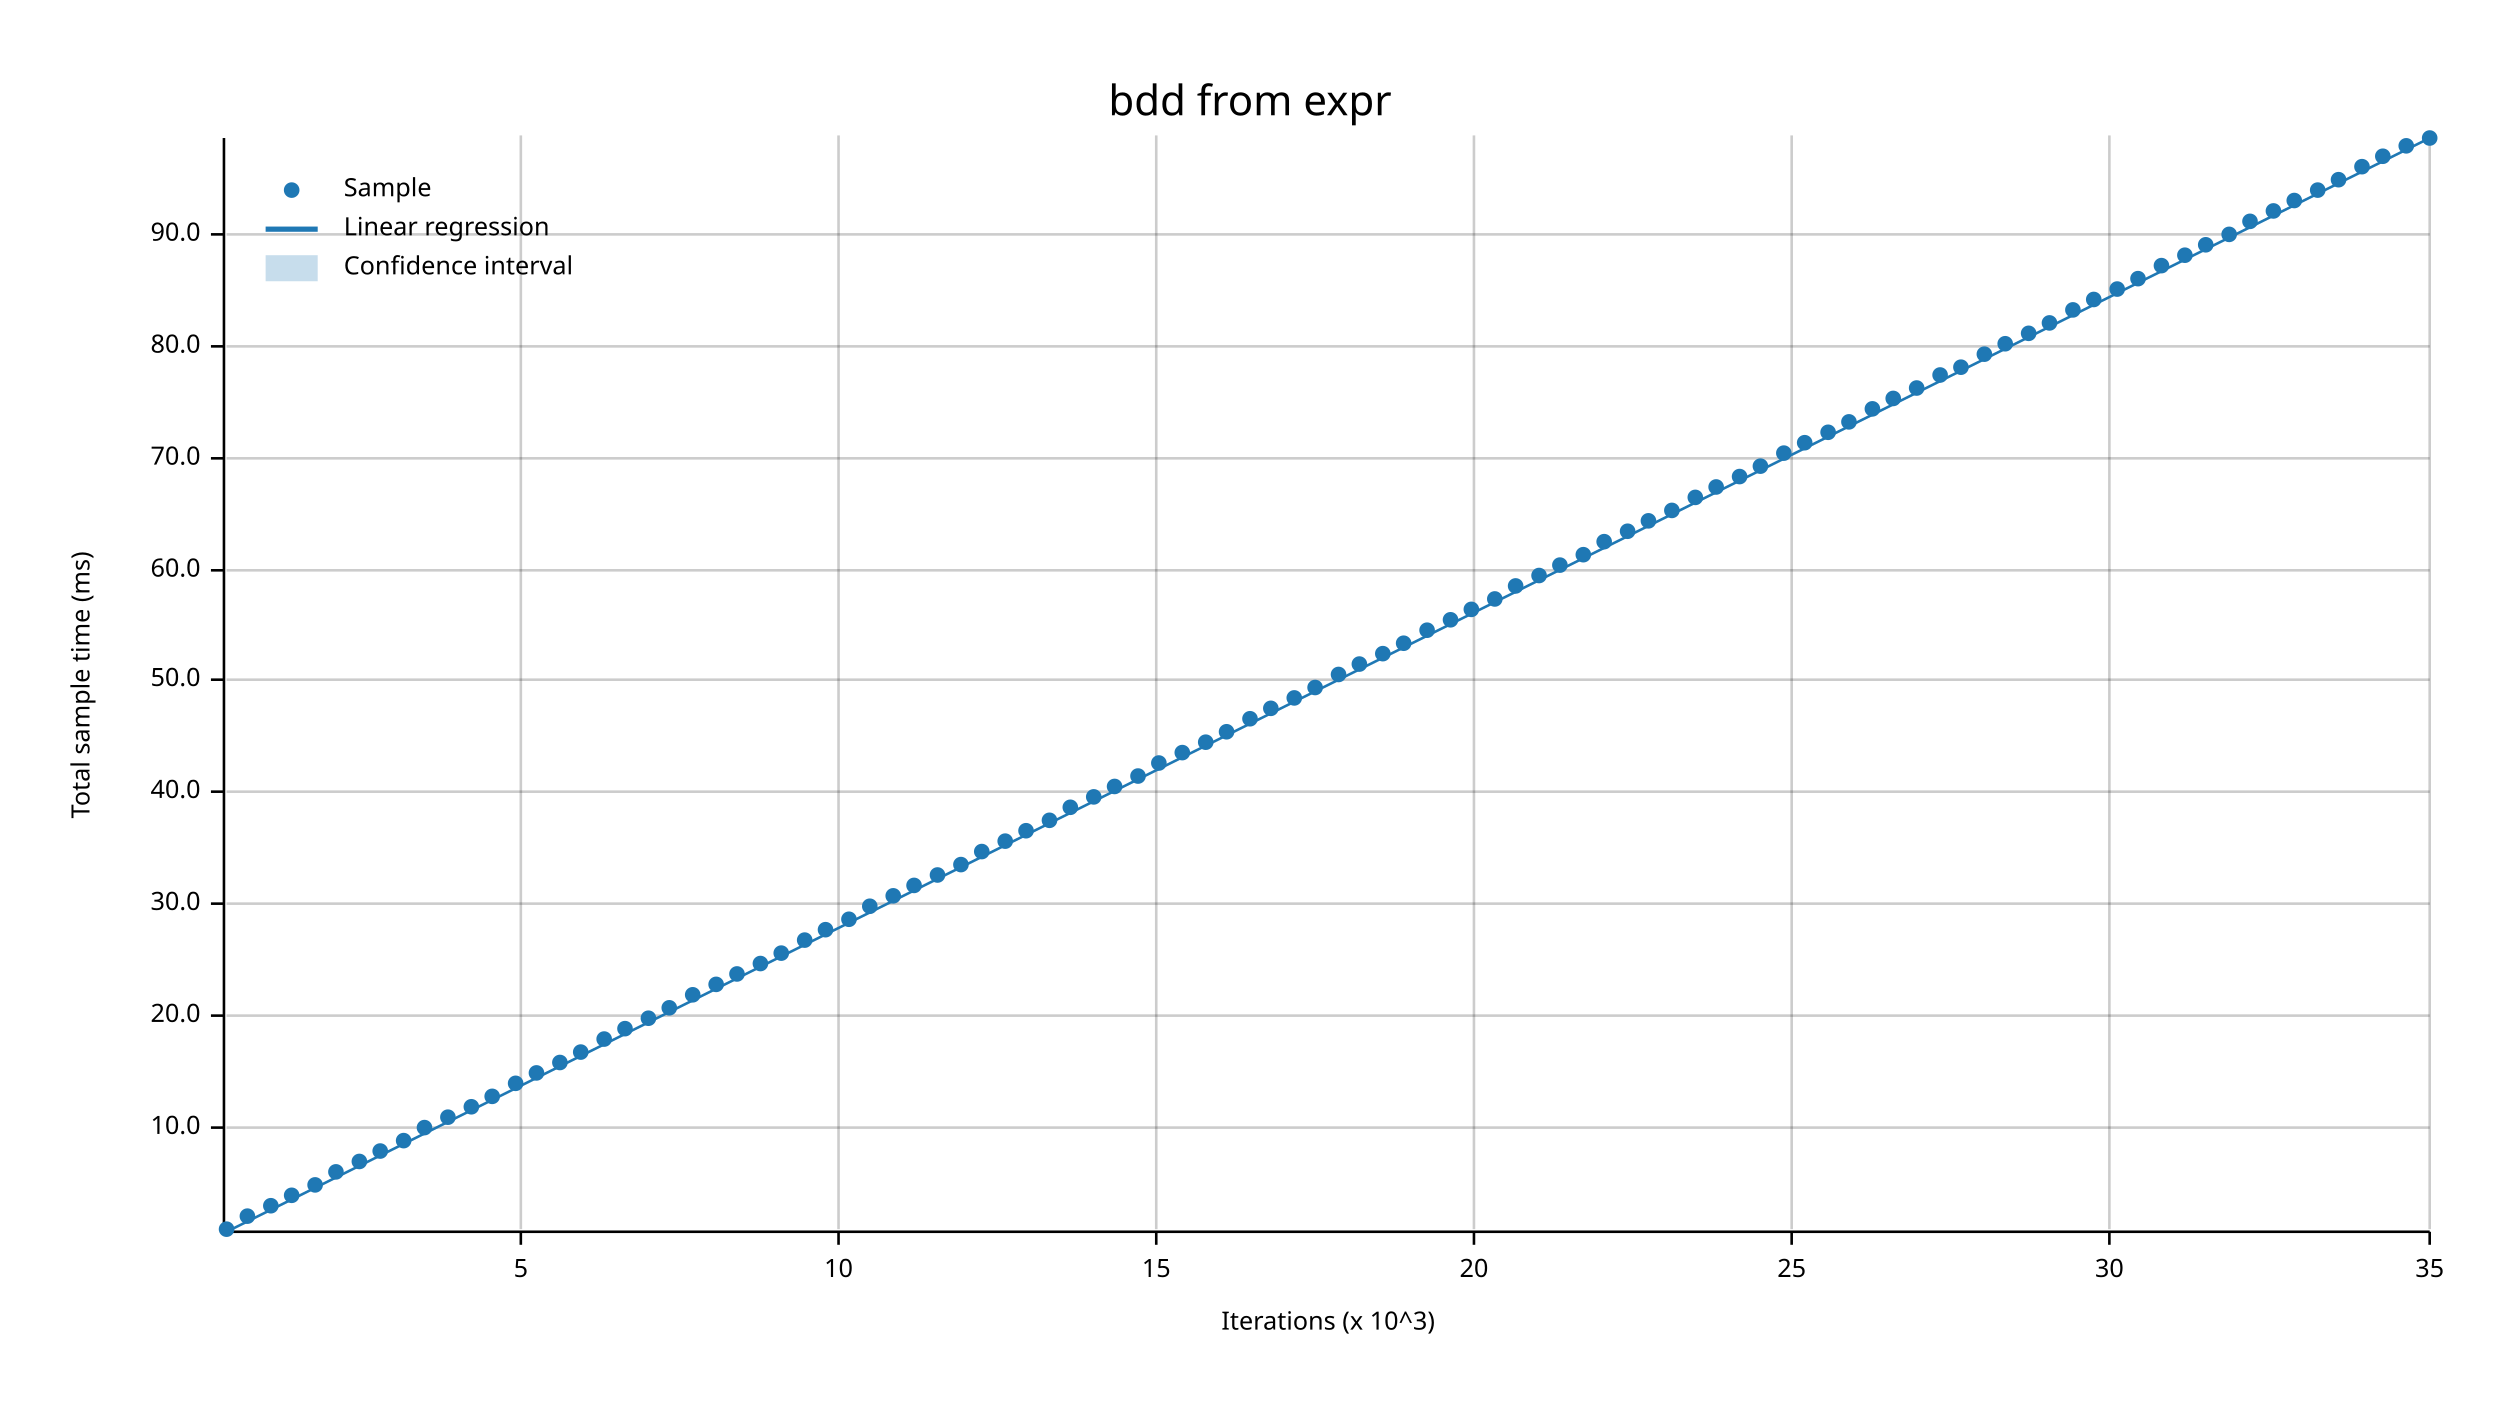
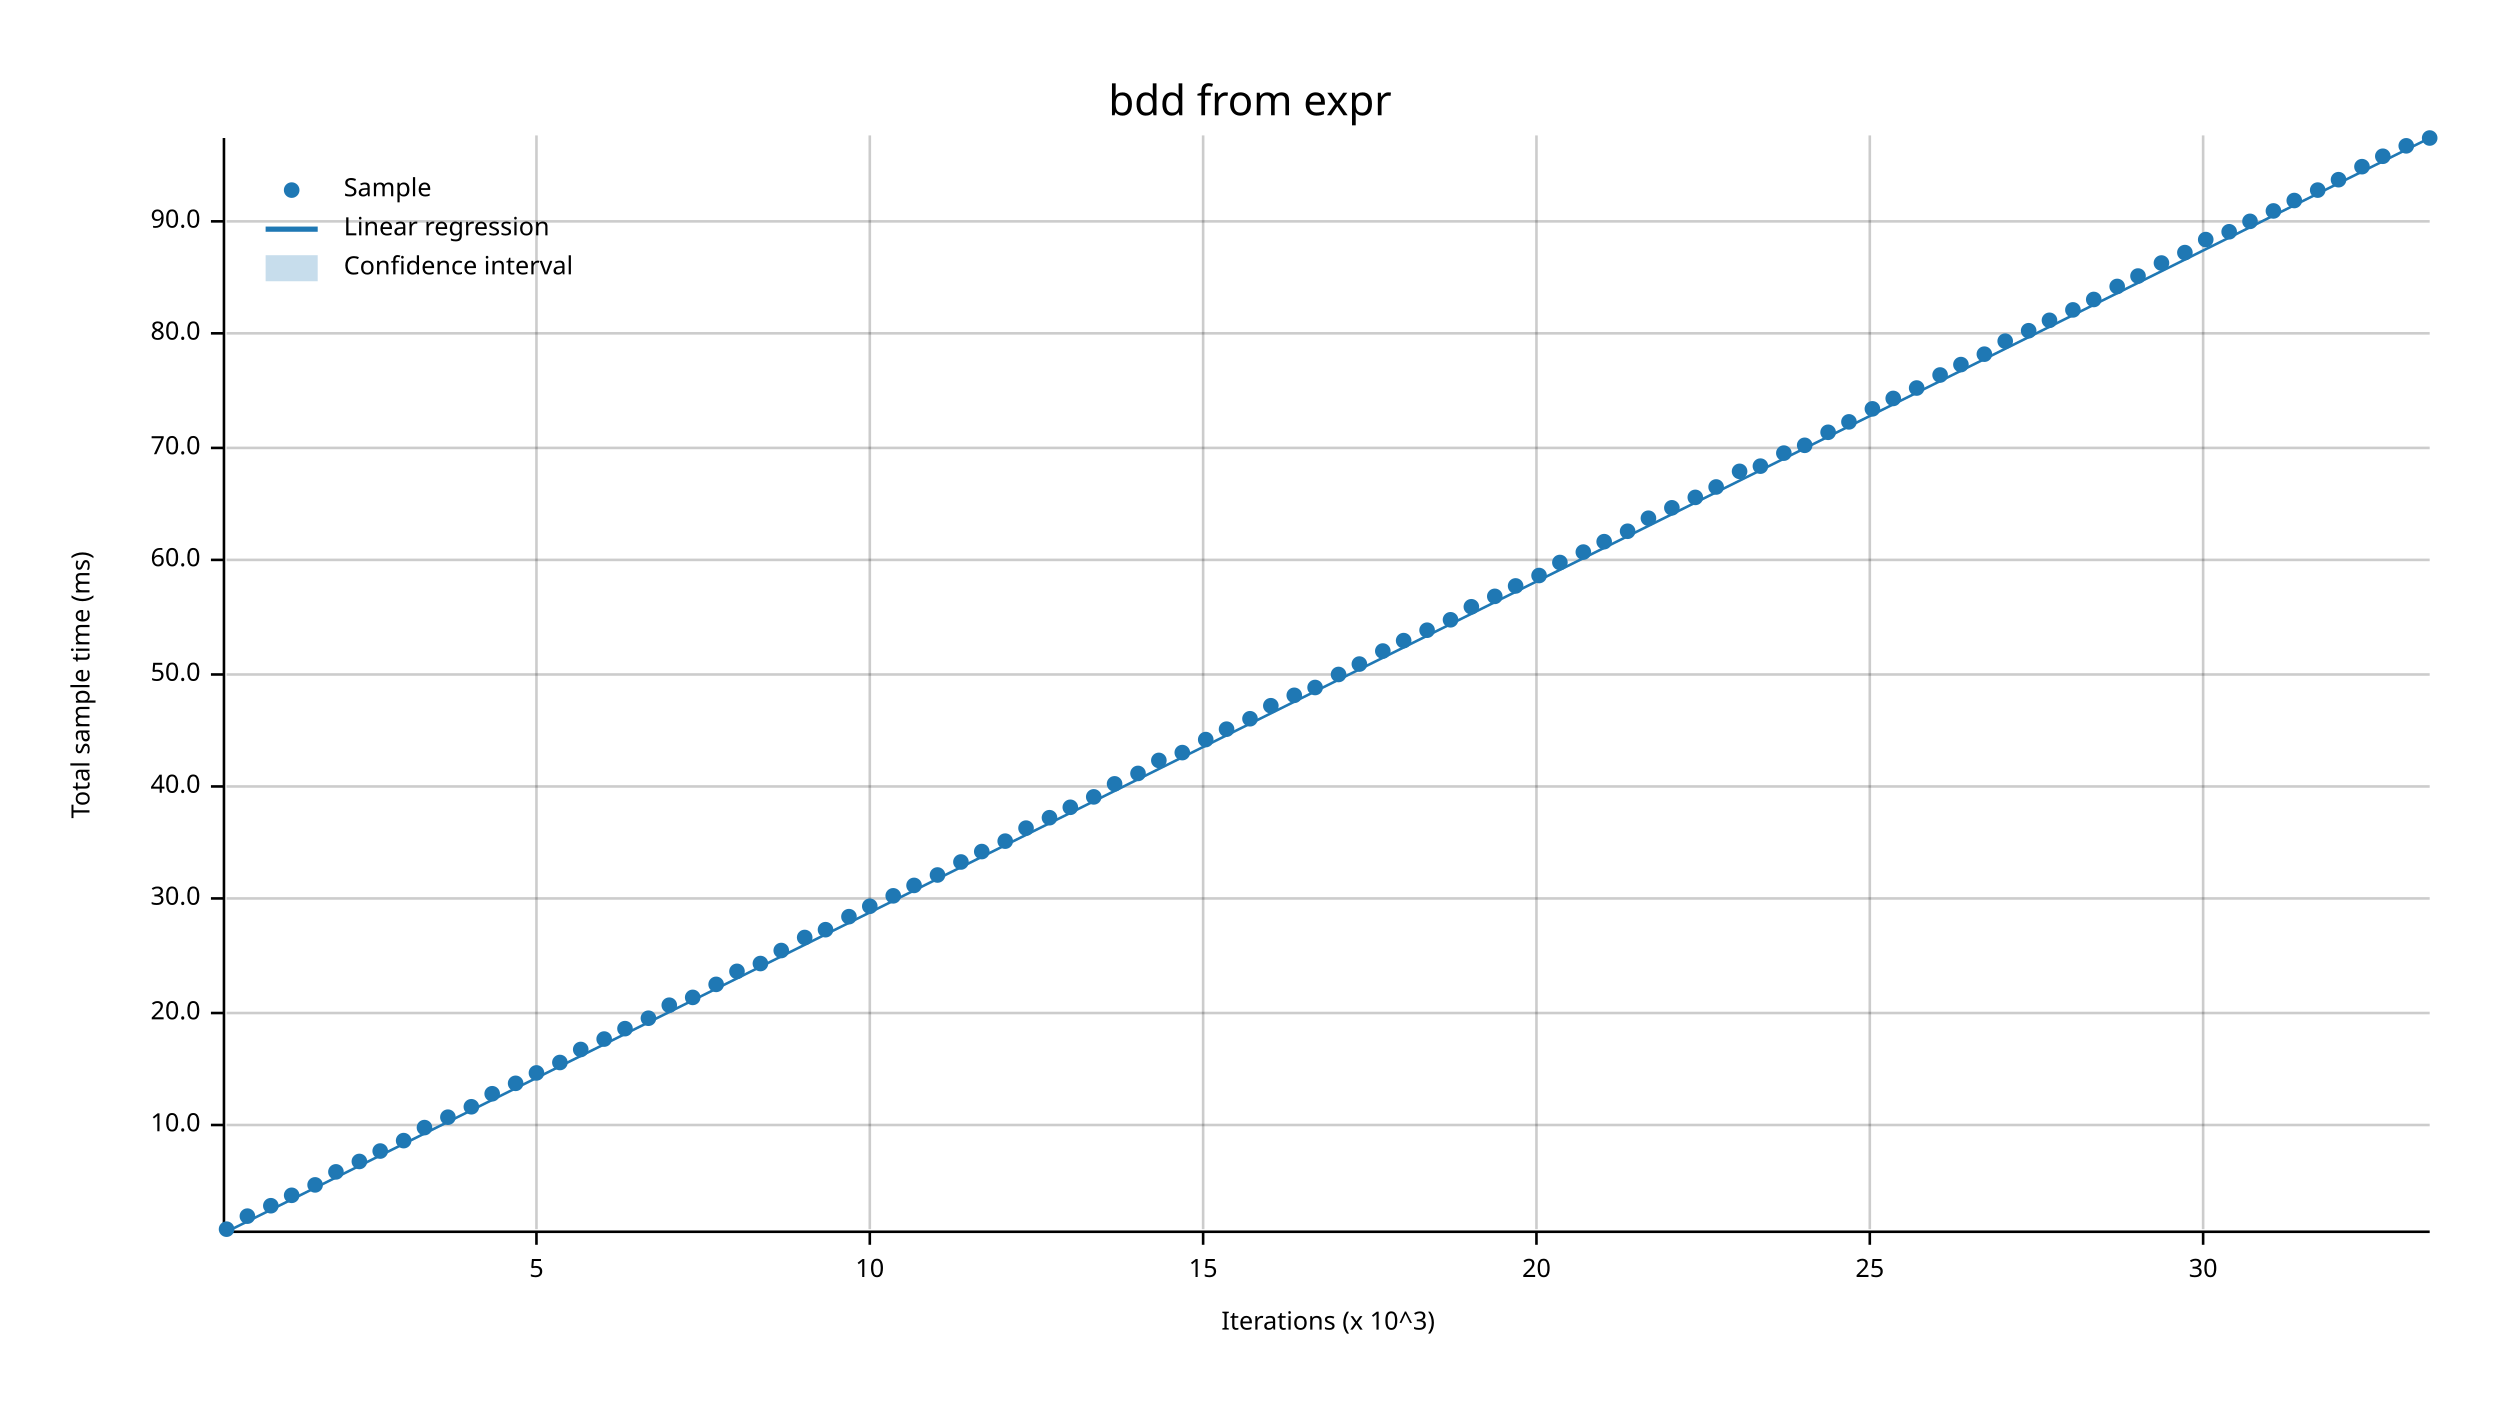
<svg xmlns="http://www.w3.org/2000/svg" width="960" height="540" viewBox="0 0 960 540">
  <text x="480" y="32" dy="0.76em" text-anchor="middle" font-family="sans-serif" font-size="16.129" opacity="1" fill="#000000">
bdd from expr
</text>
  <text x="27" y="263" dy="0.76em" text-anchor="middle" font-family="sans-serif" font-size="9.677" opacity="1" fill="#000000" transform="rotate(270, 27, 263)">
Total sample time (ms)
</text>
  <text x="510" y="513" dy="-0.5ex" text-anchor="middle" font-family="sans-serif" font-size="9.677" opacity="1" fill="#000000">
Iterations (x 10^3)
</text>
-   <line opacity="0.2" stroke="#000000" stroke-width="1" x1="200" y1="472" x2="200" y2="52" />
-   <line opacity="0.2" stroke="#000000" stroke-width="1" x1="322" y1="472" x2="322" y2="52" />
-   <line opacity="0.2" stroke="#000000" stroke-width="1" x1="444" y1="472" x2="444" y2="52" />
-   <line opacity="0.2" stroke="#000000" stroke-width="1" x1="566" y1="472" x2="566" y2="52" />
-   <line opacity="0.2" stroke="#000000" stroke-width="1" x1="688" y1="472" x2="688" y2="52" />
-   <line opacity="0.2" stroke="#000000" stroke-width="1" x1="810" y1="472" x2="810" y2="52" />
-   <line opacity="0.2" stroke="#000000" stroke-width="1" x1="933" y1="472" x2="933" y2="52" />
-   <line opacity="0.2" stroke="#000000" stroke-width="1" x1="87" y1="433" x2="933" y2="433" />
-   <line opacity="0.2" stroke="#000000" stroke-width="1" x1="87" y1="390" x2="933" y2="390" />
-   <line opacity="0.2" stroke="#000000" stroke-width="1" x1="87" y1="347" x2="933" y2="347" />
-   <line opacity="0.2" stroke="#000000" stroke-width="1" x1="87" y1="304" x2="933" y2="304" />
-   <line opacity="0.2" stroke="#000000" stroke-width="1" x1="87" y1="261" x2="933" y2="261" />
-   <line opacity="0.2" stroke="#000000" stroke-width="1" x1="87" y1="219" x2="933" y2="219" />
-   <line opacity="0.2" stroke="#000000" stroke-width="1" x1="87" y1="176" x2="933" y2="176" />
-   <line opacity="0.2" stroke="#000000" stroke-width="1" x1="87" y1="133" x2="933" y2="133" />
-   <line opacity="0.2" stroke="#000000" stroke-width="1" x1="87" y1="90" x2="933" y2="90" />
+   <line opacity="0.2" stroke="#000000" stroke-width="1" x1="206" y1="472" x2="206" y2="52" />
+   <line opacity="0.2" stroke="#000000" stroke-width="1" x1="334" y1="472" x2="334" y2="52" />
+   <line opacity="0.2" stroke="#000000" stroke-width="1" x1="462" y1="472" x2="462" y2="52" />
+   <line opacity="0.2" stroke="#000000" stroke-width="1" x1="590" y1="472" x2="590" y2="52" />
+   <line opacity="0.2" stroke="#000000" stroke-width="1" x1="718" y1="472" x2="718" y2="52" />
+   <line opacity="0.2" stroke="#000000" stroke-width="1" x1="846" y1="472" x2="846" y2="52" />
+   <line opacity="0.2" stroke="#000000" stroke-width="1" x1="87" y1="432" x2="933" y2="432" />
+   <line opacity="0.2" stroke="#000000" stroke-width="1" x1="87" y1="389" x2="933" y2="389" />
+   <line opacity="0.2" stroke="#000000" stroke-width="1" x1="87" y1="345" x2="933" y2="345" />
+   <line opacity="0.2" stroke="#000000" stroke-width="1" x1="87" y1="302" x2="933" y2="302" />
+   <line opacity="0.2" stroke="#000000" stroke-width="1" x1="87" y1="259" x2="933" y2="259" />
+   <line opacity="0.2" stroke="#000000" stroke-width="1" x1="87" y1="215" x2="933" y2="215" />
+   <line opacity="0.2" stroke="#000000" stroke-width="1" x1="87" y1="172" x2="933" y2="172" />
+   <line opacity="0.2" stroke="#000000" stroke-width="1" x1="87" y1="128" x2="933" y2="128" />
+   <line opacity="0.2" stroke="#000000" stroke-width="1" x1="87" y1="85" x2="933" y2="85" />
  <polyline fill="none" opacity="1" stroke="#000000" stroke-width="1" points="86,53 86,473 " />
-   <text x="77" y="433" dy="0.5ex" text-anchor="end" font-family="sans-serif" font-size="9.677" opacity="1" fill="#000000">
+   <text x="77" y="432" dy="0.5ex" text-anchor="end" font-family="sans-serif" font-size="9.677" opacity="1" fill="#000000">
10.0
</text>
-   <polyline fill="none" opacity="1" stroke="#000000" stroke-width="1" points="81,433 86,433 " />
-   <text x="77" y="390" dy="0.5ex" text-anchor="end" font-family="sans-serif" font-size="9.677" opacity="1" fill="#000000">
+   <polyline fill="none" opacity="1" stroke="#000000" stroke-width="1" points="81,432 86,432 " />
+   <text x="77" y="389" dy="0.5ex" text-anchor="end" font-family="sans-serif" font-size="9.677" opacity="1" fill="#000000">
20.0
</text>
-   <polyline fill="none" opacity="1" stroke="#000000" stroke-width="1" points="81,390 86,390 " />
-   <text x="77" y="347" dy="0.5ex" text-anchor="end" font-family="sans-serif" font-size="9.677" opacity="1" fill="#000000">
+   <polyline fill="none" opacity="1" stroke="#000000" stroke-width="1" points="81,389 86,389 " />
+   <text x="77" y="345" dy="0.5ex" text-anchor="end" font-family="sans-serif" font-size="9.677" opacity="1" fill="#000000">
30.0
</text>
-   <polyline fill="none" opacity="1" stroke="#000000" stroke-width="1" points="81,347 86,347 " />
-   <text x="77" y="304" dy="0.5ex" text-anchor="end" font-family="sans-serif" font-size="9.677" opacity="1" fill="#000000">
+   <polyline fill="none" opacity="1" stroke="#000000" stroke-width="1" points="81,345 86,345 " />
+   <text x="77" y="302" dy="0.5ex" text-anchor="end" font-family="sans-serif" font-size="9.677" opacity="1" fill="#000000">
40.0
</text>
-   <polyline fill="none" opacity="1" stroke="#000000" stroke-width="1" points="81,304 86,304 " />
-   <text x="77" y="261" dy="0.5ex" text-anchor="end" font-family="sans-serif" font-size="9.677" opacity="1" fill="#000000">
+   <polyline fill="none" opacity="1" stroke="#000000" stroke-width="1" points="81,302 86,302 " />
+   <text x="77" y="259" dy="0.5ex" text-anchor="end" font-family="sans-serif" font-size="9.677" opacity="1" fill="#000000">
50.0
</text>
-   <polyline fill="none" opacity="1" stroke="#000000" stroke-width="1" points="81,261 86,261 " />
-   <text x="77" y="219" dy="0.5ex" text-anchor="end" font-family="sans-serif" font-size="9.677" opacity="1" fill="#000000">
+   <polyline fill="none" opacity="1" stroke="#000000" stroke-width="1" points="81,259 86,259 " />
+   <text x="77" y="215" dy="0.5ex" text-anchor="end" font-family="sans-serif" font-size="9.677" opacity="1" fill="#000000">
60.0
</text>
-   <polyline fill="none" opacity="1" stroke="#000000" stroke-width="1" points="81,219 86,219 " />
-   <text x="77" y="176" dy="0.5ex" text-anchor="end" font-family="sans-serif" font-size="9.677" opacity="1" fill="#000000">
+   <polyline fill="none" opacity="1" stroke="#000000" stroke-width="1" points="81,215 86,215 " />
+   <text x="77" y="172" dy="0.5ex" text-anchor="end" font-family="sans-serif" font-size="9.677" opacity="1" fill="#000000">
70.0
</text>
-   <polyline fill="none" opacity="1" stroke="#000000" stroke-width="1" points="81,176 86,176 " />
-   <text x="77" y="133" dy="0.5ex" text-anchor="end" font-family="sans-serif" font-size="9.677" opacity="1" fill="#000000">
+   <polyline fill="none" opacity="1" stroke="#000000" stroke-width="1" points="81,172 86,172 " />
+   <text x="77" y="128" dy="0.5ex" text-anchor="end" font-family="sans-serif" font-size="9.677" opacity="1" fill="#000000">
80.0
</text>
-   <polyline fill="none" opacity="1" stroke="#000000" stroke-width="1" points="81,133 86,133 " />
-   <text x="77" y="90" dy="0.5ex" text-anchor="end" font-family="sans-serif" font-size="9.677" opacity="1" fill="#000000">
+   <polyline fill="none" opacity="1" stroke="#000000" stroke-width="1" points="81,128 86,128 " />
+   <text x="77" y="85" dy="0.5ex" text-anchor="end" font-family="sans-serif" font-size="9.677" opacity="1" fill="#000000">
90.0
</text>
-   <polyline fill="none" opacity="1" stroke="#000000" stroke-width="1" points="81,90 86,90 " />
+   <polyline fill="none" opacity="1" stroke="#000000" stroke-width="1" points="81,85 86,85 " />
  <polyline fill="none" opacity="1" stroke="#000000" stroke-width="1" points="87,473 933,473 " />
-   <text x="200" y="483" dy="0.76em" text-anchor="middle" font-family="sans-serif" font-size="9.677" opacity="1" fill="#000000">
+   <text x="206" y="483" dy="0.76em" text-anchor="middle" font-family="sans-serif" font-size="9.677" opacity="1" fill="#000000">
5
</text>
-   <polyline fill="none" opacity="1" stroke="#000000" stroke-width="1" points="200,473 200,478 " />
-   <text x="322" y="483" dy="0.76em" text-anchor="middle" font-family="sans-serif" font-size="9.677" opacity="1" fill="#000000">
+   <polyline fill="none" opacity="1" stroke="#000000" stroke-width="1" points="206,473 206,478 " />
+   <text x="334" y="483" dy="0.76em" text-anchor="middle" font-family="sans-serif" font-size="9.677" opacity="1" fill="#000000">
10
</text>
-   <polyline fill="none" opacity="1" stroke="#000000" stroke-width="1" points="322,473 322,478 " />
-   <text x="444" y="483" dy="0.76em" text-anchor="middle" font-family="sans-serif" font-size="9.677" opacity="1" fill="#000000">
+   <polyline fill="none" opacity="1" stroke="#000000" stroke-width="1" points="334,473 334,478 " />
+   <text x="462" y="483" dy="0.76em" text-anchor="middle" font-family="sans-serif" font-size="9.677" opacity="1" fill="#000000">
15
</text>
-   <polyline fill="none" opacity="1" stroke="#000000" stroke-width="1" points="444,473 444,478 " />
-   <text x="566" y="483" dy="0.76em" text-anchor="middle" font-family="sans-serif" font-size="9.677" opacity="1" fill="#000000">
+   <polyline fill="none" opacity="1" stroke="#000000" stroke-width="1" points="462,473 462,478 " />
+   <text x="590" y="483" dy="0.76em" text-anchor="middle" font-family="sans-serif" font-size="9.677" opacity="1" fill="#000000">
20
</text>
-   <polyline fill="none" opacity="1" stroke="#000000" stroke-width="1" points="566,473 566,478 " />
-   <text x="688" y="483" dy="0.76em" text-anchor="middle" font-family="sans-serif" font-size="9.677" opacity="1" fill="#000000">
+   <polyline fill="none" opacity="1" stroke="#000000" stroke-width="1" points="590,473 590,478 " />
+   <text x="718" y="483" dy="0.76em" text-anchor="middle" font-family="sans-serif" font-size="9.677" opacity="1" fill="#000000">
25
</text>
-   <polyline fill="none" opacity="1" stroke="#000000" stroke-width="1" points="688,473 688,478 " />
-   <text x="810" y="483" dy="0.76em" text-anchor="middle" font-family="sans-serif" font-size="9.677" opacity="1" fill="#000000">
+   <polyline fill="none" opacity="1" stroke="#000000" stroke-width="1" points="718,473 718,478 " />
+   <text x="846" y="483" dy="0.76em" text-anchor="middle" font-family="sans-serif" font-size="9.677" opacity="1" fill="#000000">
30
</text>
-   <polyline fill="none" opacity="1" stroke="#000000" stroke-width="1" points="810,473 810,478 " />
-   <text x="933" y="483" dy="0.76em" text-anchor="middle" font-family="sans-serif" font-size="9.677" opacity="1" fill="#000000">
- 35
- </text>
-   <polyline fill="none" opacity="1" stroke="#000000" stroke-width="1" points="933,473 933,478 " />
+   <polyline fill="none" opacity="1" stroke="#000000" stroke-width="1" points="846,473 846,478 " />
  <circle cx="87" cy="472" r="3" opacity="1" fill="#1F78B4" stroke="none" stroke-width="1" />
  <circle cx="95" cy="467" r="3" opacity="1" fill="#1F78B4" stroke="none" stroke-width="1" />
  <circle cx="104" cy="463" r="3" opacity="1" fill="#1F78B4" stroke="none" stroke-width="1" />
  <circle cx="112" cy="459" r="3" opacity="1" fill="#1F78B4" stroke="none" stroke-width="1" />
  <circle cx="121" cy="455" r="3" opacity="1" fill="#1F78B4" stroke="none" stroke-width="1" />
  <circle cx="129" cy="450" r="3" opacity="1" fill="#1F78B4" stroke="none" stroke-width="1" />
  <circle cx="138" cy="446" r="3" opacity="1" fill="#1F78B4" stroke="none" stroke-width="1" />
  <circle cx="146" cy="442" r="3" opacity="1" fill="#1F78B4" stroke="none" stroke-width="1" />
  <circle cx="155" cy="438" r="3" opacity="1" fill="#1F78B4" stroke="none" stroke-width="1" />
  <circle cx="163" cy="433" r="3" opacity="1" fill="#1F78B4" stroke="none" stroke-width="1" />
  <circle cx="172" cy="429" r="3" opacity="1" fill="#1F78B4" stroke="none" stroke-width="1" />
  <circle cx="181" cy="425" r="3" opacity="1" fill="#1F78B4" stroke="none" stroke-width="1" />
-   <circle cx="189" cy="421" r="3" opacity="1" fill="#1F78B4" stroke="none" stroke-width="1" />
+   <circle cx="189" cy="420" r="3" opacity="1" fill="#1F78B4" stroke="none" stroke-width="1" />
  <circle cx="198" cy="416" r="3" opacity="1" fill="#1F78B4" stroke="none" stroke-width="1" />
  <circle cx="206" cy="412" r="3" opacity="1" fill="#1F78B4" stroke="none" stroke-width="1" />
  <circle cx="215" cy="408" r="3" opacity="1" fill="#1F78B4" stroke="none" stroke-width="1" />
-   <circle cx="223" cy="404" r="3" opacity="1" fill="#1F78B4" stroke="none" stroke-width="1" />
+   <circle cx="223" cy="403" r="3" opacity="1" fill="#1F78B4" stroke="none" stroke-width="1" />
  <circle cx="232" cy="399" r="3" opacity="1" fill="#1F78B4" stroke="none" stroke-width="1" />
  <circle cx="240" cy="395" r="3" opacity="1" fill="#1F78B4" stroke="none" stroke-width="1" />
  <circle cx="249" cy="391" r="3" opacity="1" fill="#1F78B4" stroke="none" stroke-width="1" />
-   <circle cx="257" cy="387" r="3" opacity="1" fill="#1F78B4" stroke="none" stroke-width="1" />
-   <circle cx="266" cy="382" r="3" opacity="1" fill="#1F78B4" stroke="none" stroke-width="1" />
+   <circle cx="257" cy="386" r="3" opacity="1" fill="#1F78B4" stroke="none" stroke-width="1" />
+   <circle cx="266" cy="383" r="3" opacity="1" fill="#1F78B4" stroke="none" stroke-width="1" />
  <circle cx="275" cy="378" r="3" opacity="1" fill="#1F78B4" stroke="none" stroke-width="1" />
-   <circle cx="283" cy="374" r="3" opacity="1" fill="#1F78B4" stroke="none" stroke-width="1" />
+   <circle cx="283" cy="373" r="3" opacity="1" fill="#1F78B4" stroke="none" stroke-width="1" />
  <circle cx="292" cy="370" r="3" opacity="1" fill="#1F78B4" stroke="none" stroke-width="1" />
-   <circle cx="300" cy="366" r="3" opacity="1" fill="#1F78B4" stroke="none" stroke-width="1" />
-   <circle cx="309" cy="361" r="3" opacity="1" fill="#1F78B4" stroke="none" stroke-width="1" />
+   <circle cx="300" cy="365" r="3" opacity="1" fill="#1F78B4" stroke="none" stroke-width="1" />
+   <circle cx="309" cy="360" r="3" opacity="1" fill="#1F78B4" stroke="none" stroke-width="1" />
  <circle cx="317" cy="357" r="3" opacity="1" fill="#1F78B4" stroke="none" stroke-width="1" />
-   <circle cx="326" cy="353" r="3" opacity="1" fill="#1F78B4" stroke="none" stroke-width="1" />
+   <circle cx="326" cy="352" r="3" opacity="1" fill="#1F78B4" stroke="none" stroke-width="1" />
  <circle cx="334" cy="348" r="3" opacity="1" fill="#1F78B4" stroke="none" stroke-width="1" />
  <circle cx="343" cy="344" r="3" opacity="1" fill="#1F78B4" stroke="none" stroke-width="1" />
  <circle cx="351" cy="340" r="3" opacity="1" fill="#1F78B4" stroke="none" stroke-width="1" />
  <circle cx="360" cy="336" r="3" opacity="1" fill="#1F78B4" stroke="none" stroke-width="1" />
-   <circle cx="369" cy="332" r="3" opacity="1" fill="#1F78B4" stroke="none" stroke-width="1" />
+   <circle cx="369" cy="331" r="3" opacity="1" fill="#1F78B4" stroke="none" stroke-width="1" />
  <circle cx="377" cy="327" r="3" opacity="1" fill="#1F78B4" stroke="none" stroke-width="1" />
  <circle cx="386" cy="323" r="3" opacity="1" fill="#1F78B4" stroke="none" stroke-width="1" />
-   <circle cx="394" cy="319" r="3" opacity="1" fill="#1F78B4" stroke="none" stroke-width="1" />
-   <circle cx="403" cy="315" r="3" opacity="1" fill="#1F78B4" stroke="none" stroke-width="1" />
+   <circle cx="394" cy="318" r="3" opacity="1" fill="#1F78B4" stroke="none" stroke-width="1" />
+   <circle cx="403" cy="314" r="3" opacity="1" fill="#1F78B4" stroke="none" stroke-width="1" />
  <circle cx="411" cy="310" r="3" opacity="1" fill="#1F78B4" stroke="none" stroke-width="1" />
  <circle cx="420" cy="306" r="3" opacity="1" fill="#1F78B4" stroke="none" stroke-width="1" />
-   <circle cx="428" cy="302" r="3" opacity="1" fill="#1F78B4" stroke="none" stroke-width="1" />
-   <circle cx="437" cy="298" r="3" opacity="1" fill="#1F78B4" stroke="none" stroke-width="1" />
-   <circle cx="445" cy="293" r="3" opacity="1" fill="#1F78B4" stroke="none" stroke-width="1" />
+   <circle cx="428" cy="301" r="3" opacity="1" fill="#1F78B4" stroke="none" stroke-width="1" />
+   <circle cx="437" cy="297" r="3" opacity="1" fill="#1F78B4" stroke="none" stroke-width="1" />
+   <circle cx="445" cy="292" r="3" opacity="1" fill="#1F78B4" stroke="none" stroke-width="1" />
  <circle cx="454" cy="289" r="3" opacity="1" fill="#1F78B4" stroke="none" stroke-width="1" />
-   <circle cx="463" cy="285" r="3" opacity="1" fill="#1F78B4" stroke="none" stroke-width="1" />
-   <circle cx="471" cy="281" r="3" opacity="1" fill="#1F78B4" stroke="none" stroke-width="1" />
+   <circle cx="463" cy="284" r="3" opacity="1" fill="#1F78B4" stroke="none" stroke-width="1" />
+   <circle cx="471" cy="280" r="3" opacity="1" fill="#1F78B4" stroke="none" stroke-width="1" />
  <circle cx="480" cy="276" r="3" opacity="1" fill="#1F78B4" stroke="none" stroke-width="1" />
-   <circle cx="488" cy="272" r="3" opacity="1" fill="#1F78B4" stroke="none" stroke-width="1" />
-   <circle cx="497" cy="268" r="3" opacity="1" fill="#1F78B4" stroke="none" stroke-width="1" />
+   <circle cx="488" cy="271" r="3" opacity="1" fill="#1F78B4" stroke="none" stroke-width="1" />
+   <circle cx="497" cy="267" r="3" opacity="1" fill="#1F78B4" stroke="none" stroke-width="1" />
  <circle cx="505" cy="264" r="3" opacity="1" fill="#1F78B4" stroke="none" stroke-width="1" />
  <circle cx="514" cy="259" r="3" opacity="1" fill="#1F78B4" stroke="none" stroke-width="1" />
  <circle cx="522" cy="255" r="3" opacity="1" fill="#1F78B4" stroke="none" stroke-width="1" />
-   <circle cx="531" cy="251" r="3" opacity="1" fill="#1F78B4" stroke="none" stroke-width="1" />
-   <circle cx="539" cy="247" r="3" opacity="1" fill="#1F78B4" stroke="none" stroke-width="1" />
+   <circle cx="531" cy="250" r="3" opacity="1" fill="#1F78B4" stroke="none" stroke-width="1" />
+   <circle cx="539" cy="246" r="3" opacity="1" fill="#1F78B4" stroke="none" stroke-width="1" />
  <circle cx="548" cy="242" r="3" opacity="1" fill="#1F78B4" stroke="none" stroke-width="1" />
  <circle cx="557" cy="238" r="3" opacity="1" fill="#1F78B4" stroke="none" stroke-width="1" />
-   <circle cx="565" cy="234" r="3" opacity="1" fill="#1F78B4" stroke="none" stroke-width="1" />
-   <circle cx="574" cy="230" r="3" opacity="1" fill="#1F78B4" stroke="none" stroke-width="1" />
+   <circle cx="565" cy="233" r="3" opacity="1" fill="#1F78B4" stroke="none" stroke-width="1" />
+   <circle cx="574" cy="229" r="3" opacity="1" fill="#1F78B4" stroke="none" stroke-width="1" />
  <circle cx="582" cy="225" r="3" opacity="1" fill="#1F78B4" stroke="none" stroke-width="1" />
  <circle cx="591" cy="221" r="3" opacity="1" fill="#1F78B4" stroke="none" stroke-width="1" />
-   <circle cx="599" cy="217" r="3" opacity="1" fill="#1F78B4" stroke="none" stroke-width="1" />
-   <circle cx="608" cy="213" r="3" opacity="1" fill="#1F78B4" stroke="none" stroke-width="1" />
+   <circle cx="599" cy="216" r="3" opacity="1" fill="#1F78B4" stroke="none" stroke-width="1" />
+   <circle cx="608" cy="212" r="3" opacity="1" fill="#1F78B4" stroke="none" stroke-width="1" />
  <circle cx="616" cy="208" r="3" opacity="1" fill="#1F78B4" stroke="none" stroke-width="1" />
  <circle cx="625" cy="204" r="3" opacity="1" fill="#1F78B4" stroke="none" stroke-width="1" />
-   <circle cx="633" cy="200" r="3" opacity="1" fill="#1F78B4" stroke="none" stroke-width="1" />
-   <circle cx="642" cy="196" r="3" opacity="1" fill="#1F78B4" stroke="none" stroke-width="1" />
+   <circle cx="633" cy="199" r="3" opacity="1" fill="#1F78B4" stroke="none" stroke-width="1" />
+   <circle cx="642" cy="195" r="3" opacity="1" fill="#1F78B4" stroke="none" stroke-width="1" />
  <circle cx="651" cy="191" r="3" opacity="1" fill="#1F78B4" stroke="none" stroke-width="1" />
  <circle cx="659" cy="187" r="3" opacity="1" fill="#1F78B4" stroke="none" stroke-width="1" />
-   <circle cx="668" cy="183" r="3" opacity="1" fill="#1F78B4" stroke="none" stroke-width="1" />
+   <circle cx="668" cy="181" r="3" opacity="1" fill="#1F78B4" stroke="none" stroke-width="1" />
  <circle cx="676" cy="179" r="3" opacity="1" fill="#1F78B4" stroke="none" stroke-width="1" />
  <circle cx="685" cy="174" r="3" opacity="1" fill="#1F78B4" stroke="none" stroke-width="1" />
-   <circle cx="693" cy="170" r="3" opacity="1" fill="#1F78B4" stroke="none" stroke-width="1" />
+   <circle cx="693" cy="171" r="3" opacity="1" fill="#1F78B4" stroke="none" stroke-width="1" />
  <circle cx="702" cy="166" r="3" opacity="1" fill="#1F78B4" stroke="none" stroke-width="1" />
  <circle cx="710" cy="162" r="3" opacity="1" fill="#1F78B4" stroke="none" stroke-width="1" />
  <circle cx="719" cy="157" r="3" opacity="1" fill="#1F78B4" stroke="none" stroke-width="1" />
  <circle cx="727" cy="153" r="3" opacity="1" fill="#1F78B4" stroke="none" stroke-width="1" />
  <circle cx="736" cy="149" r="3" opacity="1" fill="#1F78B4" stroke="none" stroke-width="1" />
  <circle cx="745" cy="144" r="3" opacity="1" fill="#1F78B4" stroke="none" stroke-width="1" />
-   <circle cx="753" cy="141" r="3" opacity="1" fill="#1F78B4" stroke="none" stroke-width="1" />
+   <circle cx="753" cy="140" r="3" opacity="1" fill="#1F78B4" stroke="none" stroke-width="1" />
  <circle cx="762" cy="136" r="3" opacity="1" fill="#1F78B4" stroke="none" stroke-width="1" />
-   <circle cx="770" cy="132" r="3" opacity="1" fill="#1F78B4" stroke="none" stroke-width="1" />
-   <circle cx="779" cy="128" r="3" opacity="1" fill="#1F78B4" stroke="none" stroke-width="1" />
-   <circle cx="787" cy="124" r="3" opacity="1" fill="#1F78B4" stroke="none" stroke-width="1" />
+   <circle cx="770" cy="131" r="3" opacity="1" fill="#1F78B4" stroke="none" stroke-width="1" />
+   <circle cx="779" cy="127" r="3" opacity="1" fill="#1F78B4" stroke="none" stroke-width="1" />
+   <circle cx="787" cy="123" r="3" opacity="1" fill="#1F78B4" stroke="none" stroke-width="1" />
  <circle cx="796" cy="119" r="3" opacity="1" fill="#1F78B4" stroke="none" stroke-width="1" />
  <circle cx="804" cy="115" r="3" opacity="1" fill="#1F78B4" stroke="none" stroke-width="1" />
-   <circle cx="813" cy="111" r="3" opacity="1" fill="#1F78B4" stroke="none" stroke-width="1" />
-   <circle cx="821" cy="107" r="3" opacity="1" fill="#1F78B4" stroke="none" stroke-width="1" />
-   <circle cx="830" cy="102" r="3" opacity="1" fill="#1F78B4" stroke="none" stroke-width="1" />
-   <circle cx="839" cy="98" r="3" opacity="1" fill="#1F78B4" stroke="none" stroke-width="1" />
-   <circle cx="847" cy="94" r="3" opacity="1" fill="#1F78B4" stroke="none" stroke-width="1" />
-   <circle cx="856" cy="90" r="3" opacity="1" fill="#1F78B4" stroke="none" stroke-width="1" />
+   <circle cx="813" cy="110" r="3" opacity="1" fill="#1F78B4" stroke="none" stroke-width="1" />
+   <circle cx="821" cy="106" r="3" opacity="1" fill="#1F78B4" stroke="none" stroke-width="1" />
+   <circle cx="830" cy="101" r="3" opacity="1" fill="#1F78B4" stroke="none" stroke-width="1" />
+   <circle cx="839" cy="97" r="3" opacity="1" fill="#1F78B4" stroke="none" stroke-width="1" />
+   <circle cx="847" cy="92" r="3" opacity="1" fill="#1F78B4" stroke="none" stroke-width="1" />
+   <circle cx="856" cy="89" r="3" opacity="1" fill="#1F78B4" stroke="none" stroke-width="1" />
  <circle cx="864" cy="85" r="3" opacity="1" fill="#1F78B4" stroke="none" stroke-width="1" />
  <circle cx="873" cy="81" r="3" opacity="1" fill="#1F78B4" stroke="none" stroke-width="1" />
  <circle cx="881" cy="77" r="3" opacity="1" fill="#1F78B4" stroke="none" stroke-width="1" />
  <circle cx="890" cy="73" r="3" opacity="1" fill="#1F78B4" stroke="none" stroke-width="1" />
  <circle cx="898" cy="69" r="3" opacity="1" fill="#1F78B4" stroke="none" stroke-width="1" />
  <circle cx="907" cy="64" r="3" opacity="1" fill="#1F78B4" stroke="none" stroke-width="1" />
  <circle cx="915" cy="60" r="3" opacity="1" fill="#1F78B4" stroke="none" stroke-width="1" />
  <circle cx="924" cy="56" r="3" opacity="1" fill="#1F78B4" stroke="none" stroke-width="1" />
  <circle cx="933" cy="53" r="3" opacity="1" fill="#1F78B4" stroke="none" stroke-width="1" />
  <polyline fill="none" opacity="1" stroke="#1F78B4" stroke-width="1" points="87,473 933,53 " />
  <polygon opacity="0.25" fill="#1F78B4" points="87,473 933,53 933,53 " />
  <text x="132" y="68" dy="0.76em" text-anchor="start" font-family="sans-serif" font-size="9.677" opacity="1" fill="#000000">
Sample
</text>
  <text x="132" y="83" dy="0.76em" text-anchor="start" font-family="sans-serif" font-size="9.677" opacity="1" fill="#000000">
Linear regression
</text>
  <text x="132" y="98" dy="0.76em" text-anchor="start" font-family="sans-serif" font-size="9.677" opacity="1" fill="#000000">
Confidence interval
</text>
  <circle cx="112" cy="73" r="3" opacity="1" fill="#1F78B4" stroke="none" stroke-width="1" />
  <polyline fill="none" opacity="1" stroke="#1F78B4" stroke-width="2" points="102,88 122,88 " />
  <rect x="102" y="98" width="20" height="10" opacity="0.25" fill="#1F78B4" stroke="none" />
</svg>
